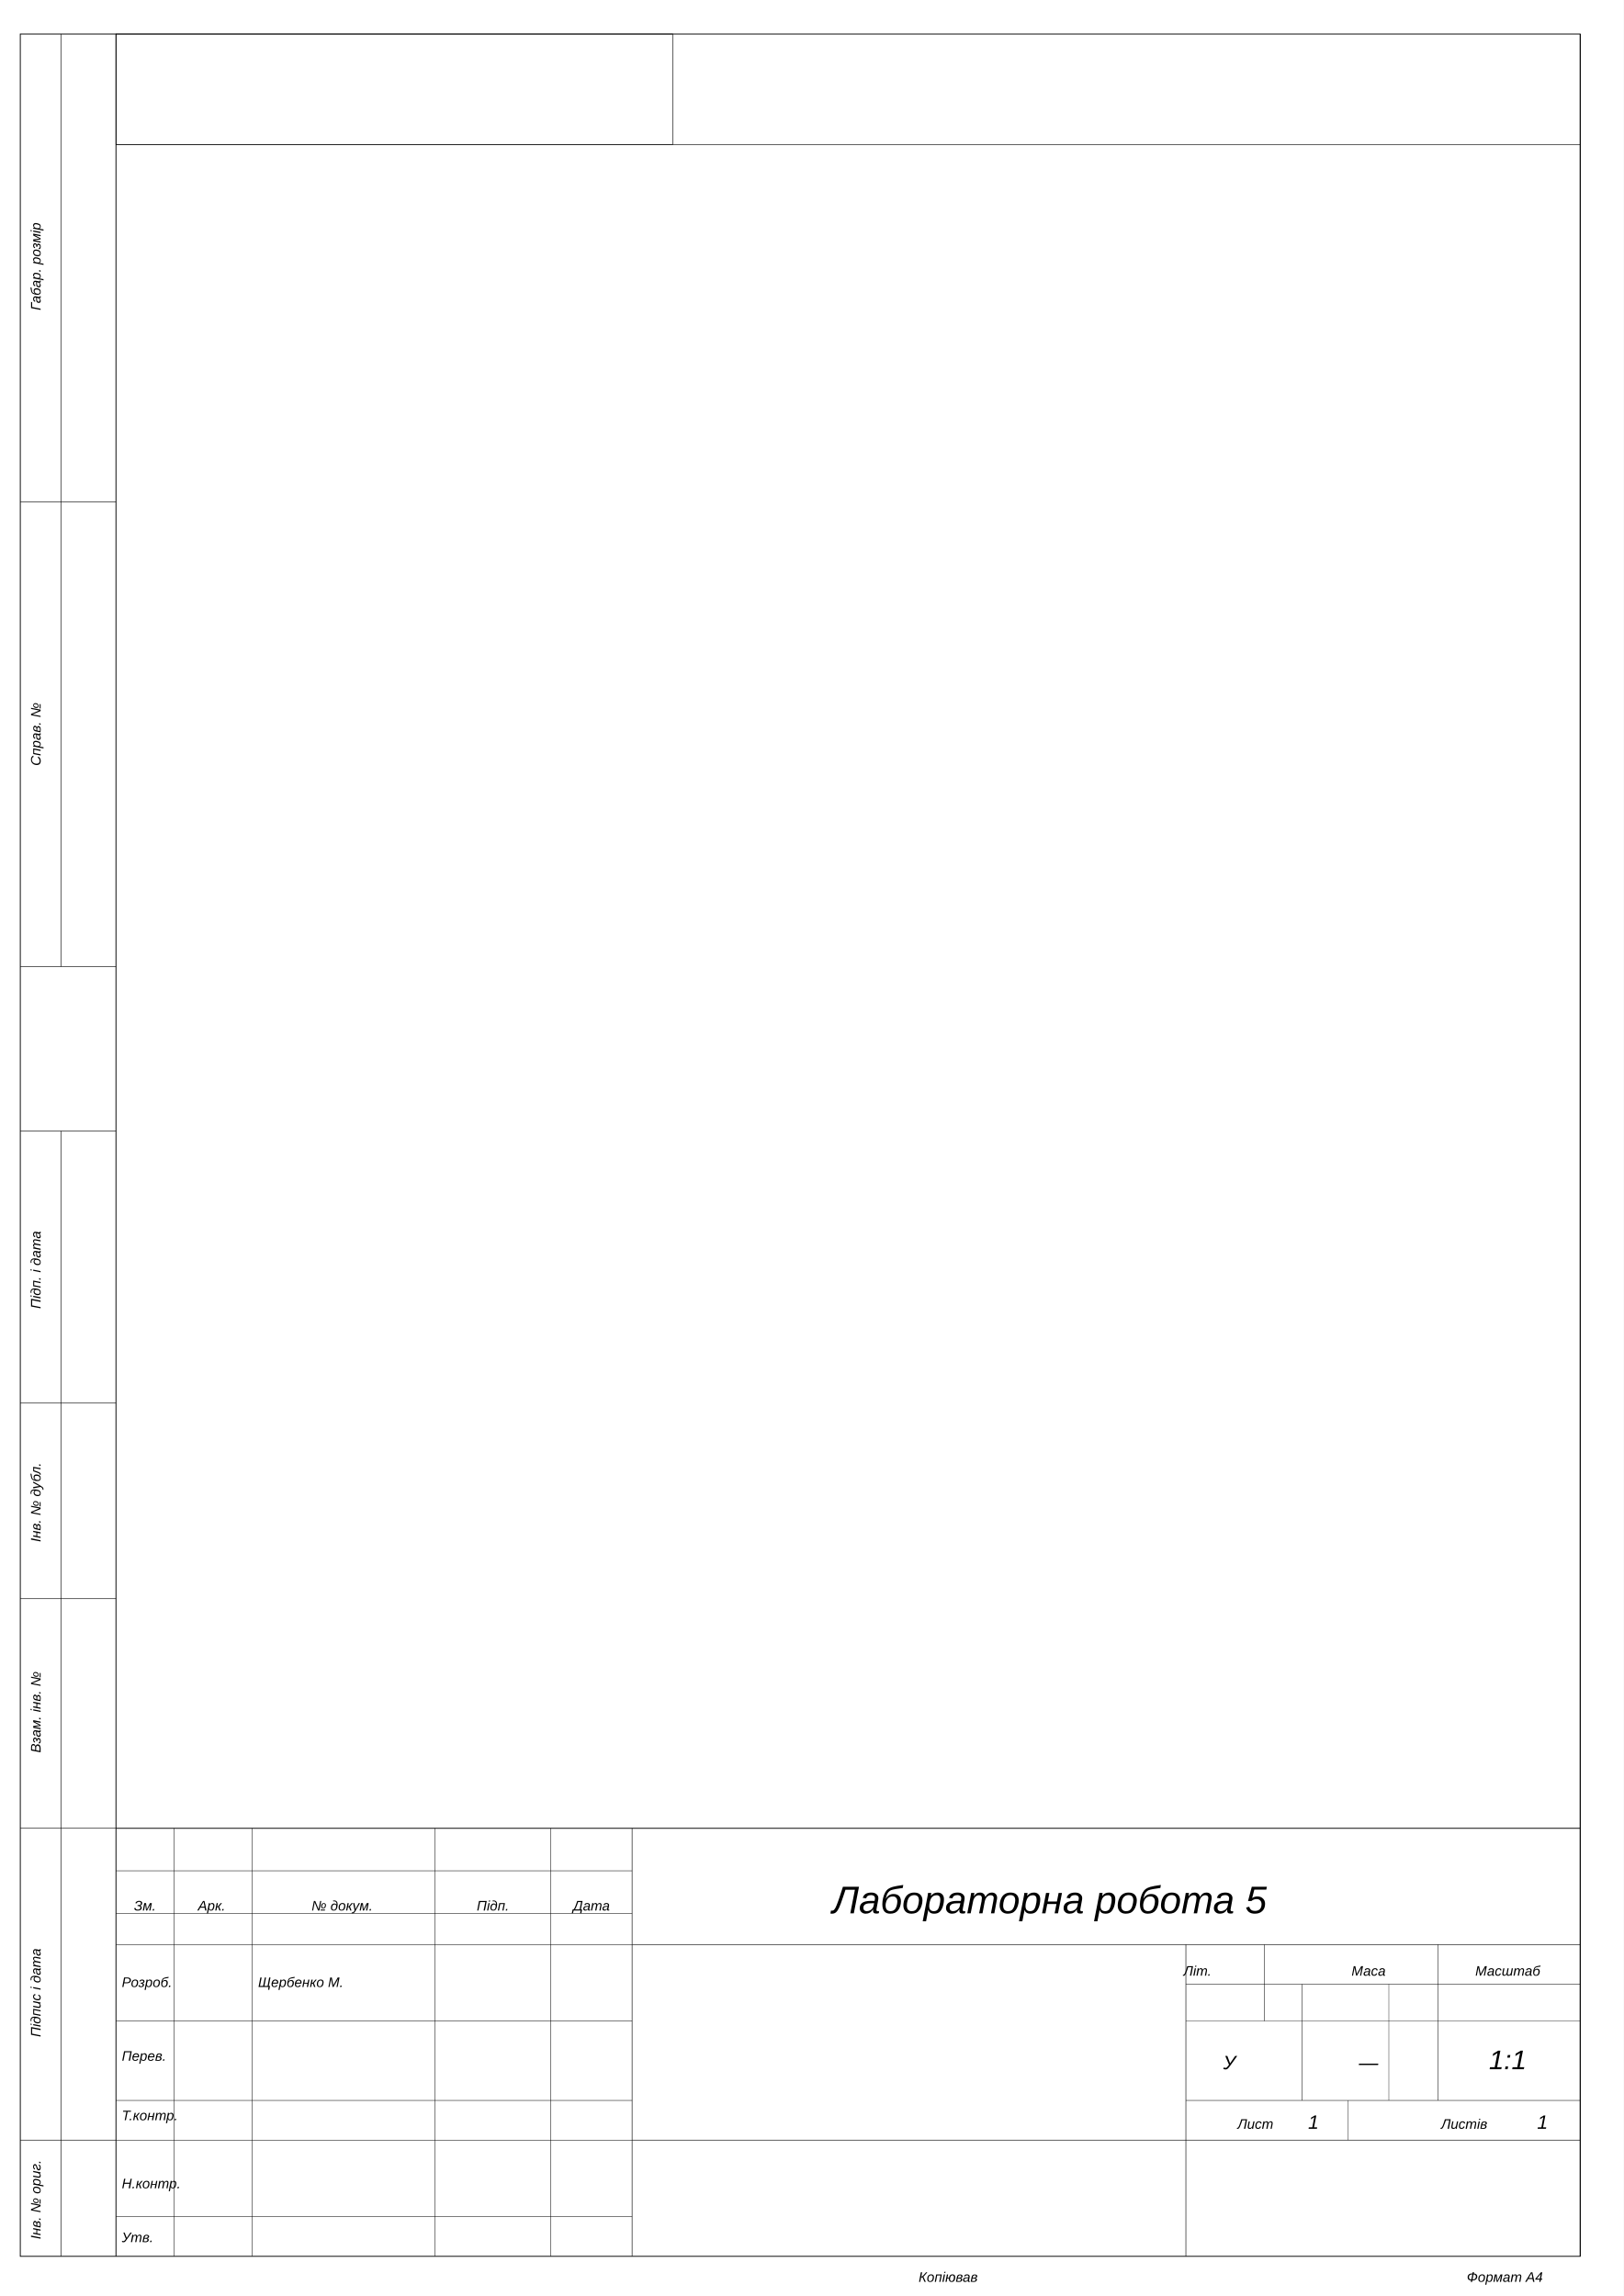
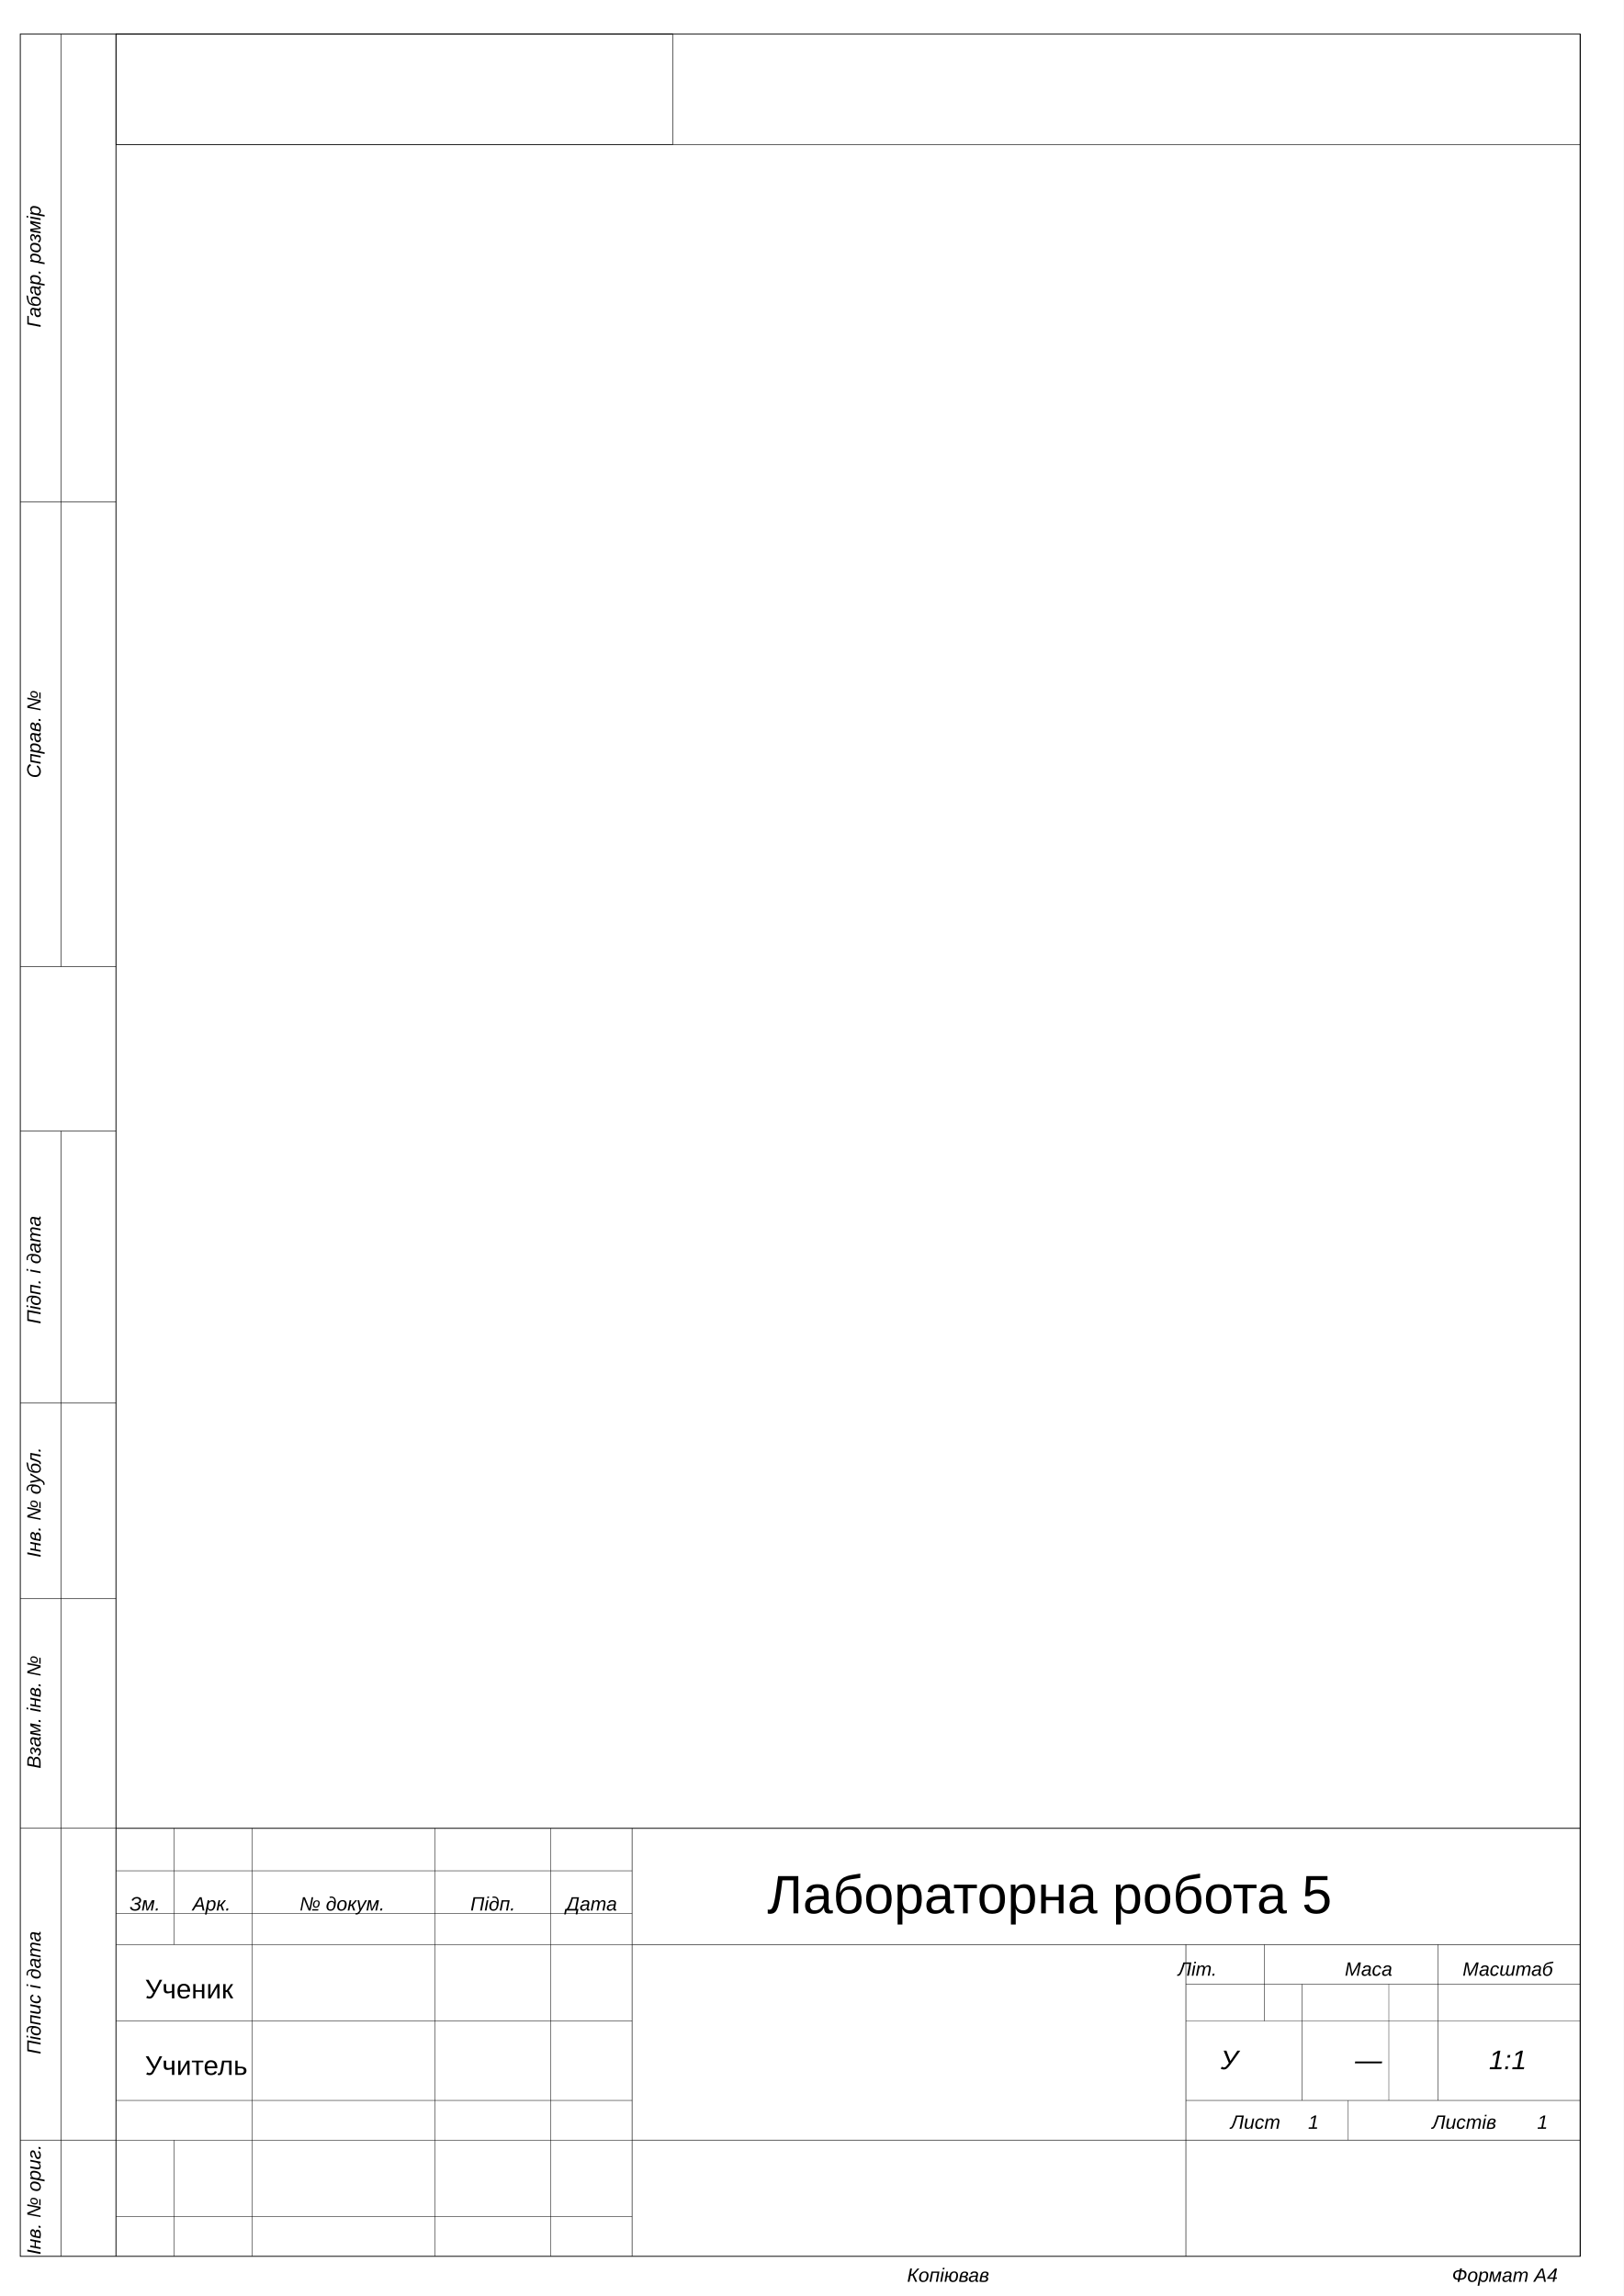
<svg xmlns="http://www.w3.org/2000/svg" width="210mm" height="297mm" viewBox="0 0 210 297">
-   <rect x="0" y="0" width="210" height="297" fill="#fff" />
+   <rect width="210" height="297" fill="#fff" />
  <g transform="translate(0 0) scale(1)">
    <rect x="2.625" y="4.4" width="201.75" height="287.467" fill="none" stroke="#000000" stroke-width="0.42" vector-effect="non-scaling-stroke" />
    <line x1="7.875" y1="4.4" x2="7.875" y2="125.033" stroke="#000000" stroke-width="0.28" fill="none" vector-effect="non-scaling-stroke" />
    <line x1="15" y1="4.4" x2="15" y2="291.867" stroke="#000000" stroke-width="0.42" fill="none" vector-effect="non-scaling-stroke" />
    <line x1="204.375" y1="4.4" x2="204.375" y2="291.867" stroke="#000000" stroke-width="0.42" fill="none" vector-effect="non-scaling-stroke" />
    <line x1="2.625" y1="64.9" x2="15" y2="64.9" stroke="#000000" stroke-width="0.28" fill="none" vector-effect="non-scaling-stroke" />
    <line x1="2.625" y1="125.033" x2="15" y2="125.033" stroke="#000000" stroke-width="0.28" fill="none" vector-effect="non-scaling-stroke" />
    <line x1="2.625" y1="146.3" x2="15" y2="146.3" stroke="#000000" stroke-width="0.28" fill="none" vector-effect="non-scaling-stroke" />
    <line x1="2.625" y1="181.5" x2="15" y2="181.5" stroke="#000000" stroke-width="0.28" fill="none" vector-effect="non-scaling-stroke" />
    <line x1="2.625" y1="206.8" x2="15" y2="206.8" stroke="#000000" stroke-width="0.28" fill="none" vector-effect="non-scaling-stroke" />
    <line x1="2.625" y1="236.5" x2="15" y2="236.5" stroke="#000000" stroke-width="0.28" fill="none" vector-effect="non-scaling-stroke" />
    <line x1="2.625" y1="276.833" x2="15" y2="276.833" stroke="#000000" stroke-width="0.28" fill="none" vector-effect="non-scaling-stroke" />
    <line x1="7.875" y1="146.3" x2="7.875" y2="291.867" stroke="#000000" stroke-width="0.28" fill="none" vector-effect="non-scaling-stroke" />
    <rect x="15" y="4.4" width="72" height="14.3" fill="none" stroke="#000000" stroke-width="0.28" vector-effect="non-scaling-stroke" />
    <line x1="15" y1="18.7" x2="204.375" y2="18.7" stroke="#000000" stroke-width="0.28" fill="none" vector-effect="non-scaling-stroke" />
    <line x1="15" y1="236.5" x2="204.375" y2="236.5" stroke="#000000" stroke-width="0.42" fill="none" vector-effect="non-scaling-stroke" />
    <line x1="81.75" y1="236.5" x2="81.75" y2="291.867" stroke="#000000" stroke-width="0.28" fill="none" vector-effect="non-scaling-stroke" />
    <line x1="81.75" y1="251.533" x2="204.375" y2="251.533" stroke="#000000" stroke-width="0.28" fill="none" vector-effect="non-scaling-stroke" />
    <line x1="153.375" y1="251.533" x2="153.375" y2="291.867" stroke="#000000" stroke-width="0.28" fill="none" vector-effect="non-scaling-stroke" />
    <line x1="81.75" y1="276.833" x2="204.375" y2="276.833" stroke="#000000" stroke-width="0.28" fill="none" vector-effect="non-scaling-stroke" />
-     <line x1="22.5" y1="236.5" x2="22.5" y2="291.867" stroke="#000000" stroke-width="0.23" fill="none" vector-effect="non-scaling-stroke" />
+     <line x1="22.5" y1="236.5" x2="22.5" y2="251.533" stroke="#000000" stroke-width="0.23" fill="none" vector-effect="non-scaling-stroke" />
+     <line x1="22.5" y1="276.833" x2="22.5" y2="291.867" stroke="#000000" stroke-width="0.23" fill="none" vector-effect="non-scaling-stroke" />
    <line x1="32.625" y1="236.5" x2="32.625" y2="291.867" stroke="#000000" stroke-width="0.23" fill="none" vector-effect="non-scaling-stroke" />
    <line x1="56.25" y1="236.5" x2="56.25" y2="291.867" stroke="#000000" stroke-width="0.23" fill="none" vector-effect="non-scaling-stroke" />
    <line x1="71.25" y1="236.5" x2="71.25" y2="291.867" stroke="#000000" stroke-width="0.23" fill="none" vector-effect="non-scaling-stroke" />
    <line x1="15" y1="242" x2="81.75" y2="242" stroke="#000000" stroke-width="0.23" fill="none" vector-effect="non-scaling-stroke" />
    <line x1="15" y1="247.5" x2="81.75" y2="247.5" stroke="#000000" stroke-width="0.23" fill="none" vector-effect="non-scaling-stroke" />
    <line x1="15" y1="251.533" x2="81.75" y2="251.533" stroke="#000000" stroke-width="0.23" fill="none" vector-effect="non-scaling-stroke" />
    <line x1="15" y1="261.433" x2="81.75" y2="261.433" stroke="#000000" stroke-width="0.23" fill="none" vector-effect="non-scaling-stroke" />
    <line x1="15" y1="271.7" x2="81.75" y2="271.7" stroke="#000000" stroke-width="0.23" fill="none" vector-effect="non-scaling-stroke" />
    <line x1="15" y1="276.833" x2="81.75" y2="276.833" stroke="#000000" stroke-width="0.23" fill="none" vector-effect="non-scaling-stroke" />
    <line x1="15" y1="286.733" x2="81.75" y2="286.733" stroke="#000000" stroke-width="0.23" fill="none" vector-effect="non-scaling-stroke" />
    <line x1="153.375" y1="256.667" x2="204.375" y2="256.667" stroke="#000000" stroke-width="0.23" fill="none" vector-effect="non-scaling-stroke" />
    <line x1="153.375" y1="271.7" x2="204.375" y2="271.7" stroke="#000000" stroke-width="0.23" fill="none" vector-effect="non-scaling-stroke" />
    <line x1="163.5" y1="251.533" x2="163.5" y2="261.433" stroke="#000000" stroke-width="0.23" fill="none" vector-effect="non-scaling-stroke" />
    <line x1="168.375" y1="256.667" x2="168.375" y2="271.7" stroke="#000000" stroke-width="0.23" fill="none" vector-effect="non-scaling-stroke" />
    <line x1="186" y1="251.533" x2="186" y2="271.7" stroke="#000000" stroke-width="0.23" fill="none" vector-effect="non-scaling-stroke" />
    <line x1="179.625" y1="256.667" x2="179.625" y2="271.7" stroke="#000000" stroke-width="0.18" fill="none" vector-effect="non-scaling-stroke" />
    <line x1="153.375" y1="261.433" x2="204.375" y2="261.433" stroke="#000000" stroke-width="0.18" fill="none" vector-effect="non-scaling-stroke" />
    <line x1="174.375" y1="271.7" x2="174.375" y2="276.833" stroke="#000000" stroke-width="0.2" fill="none" vector-effect="non-scaling-stroke" />
-     <text x="5.25" y="34.467" font-family="Arial,sans-serif" font-size="1.8" fill="#000000" text-anchor="middle" transform="rotate(-90 5.25 34.46667)" font-style="italic">Габар. розмір</text>
-     <text x="5.25" y="94.967" font-family="Arial,sans-serif" font-size="1.8" fill="#000000" text-anchor="middle" transform="rotate(-90 5.25 94.96667)" font-style="italic">Справ. №</text>
-     <text x="5.25" y="164.267" font-family="Arial,sans-serif" font-size="1.8" fill="#000000" text-anchor="middle" transform="rotate(-90 5.25 164.2667)" font-style="italic">Підп. і дата</text>
-     <text x="5.25" y="194.333" font-family="Arial,sans-serif" font-size="1.8" fill="#000000" text-anchor="middle" transform="rotate(-90 5.25 194.3333)" font-style="italic">Інв. № дубл.</text>
-     <text x="5.25" y="221.467" font-family="Arial,sans-serif" font-size="1.8" fill="#000000" text-anchor="middle" transform="rotate(-90 5.25 221.4667)" font-style="italic">Взам. інв. №</text>
-     <text x="5.25" y="257.767" font-family="Arial,sans-serif" font-size="1.8" fill="#000000" text-anchor="middle" transform="rotate(-90 5.25 257.7667)" font-style="italic">Підпис і дата</text>
-     <text x="5.25" y="284.533" font-family="Arial,sans-serif" font-size="1.8" fill="#000000" text-anchor="middle" transform="rotate(-90 5.25 284.5333)" font-style="italic">Інв. № ориг.</text>
-     <text x="18.75" y="247.133" font-family="Arial,sans-serif" font-size="1.8" fill="#000000" text-anchor="middle" font-style="italic">Зм.</text>
-     <text x="27.375" y="247.133" font-family="Arial,sans-serif" font-size="1.8" fill="#000000" text-anchor="middle" font-style="italic">Арк.</text>
-     <text x="44.25" y="247.133" font-family="Arial,sans-serif" font-size="1.8" fill="#000000" text-anchor="middle" font-style="italic">№ докум.</text>
-     <text x="63.75" y="247.133" font-family="Arial,sans-serif" font-size="1.8" fill="#000000" text-anchor="middle" font-style="italic">Підп.</text>
-     <text x="76.5" y="247.133" font-family="Arial,sans-serif" font-size="1.8" fill="#000000" text-anchor="middle" font-style="italic">Дата</text>
-     <text x="15.75" y="257.033" font-family="Arial,sans-serif" font-size="1.8" fill="#000000" text-anchor="start" font-style="italic">Розроб.</text>
-     <text x="33.375" y="257.033" font-family="Arial,sans-serif" font-size="1.8" fill="#000000" text-anchor="start" font-style="italic">Щербенко М.</text>
-     <text x="15.75" y="266.567" font-family="Arial,sans-serif" font-size="1.8" fill="#000000" text-anchor="start" font-style="italic">Перев.</text>
-     <text x="15.75" y="274.267" font-family="Arial,sans-serif" font-size="1.8" fill="#000000" text-anchor="start" font-style="italic">Т.контр.</text>
-     <text x="15.75" y="283.067" font-family="Arial,sans-serif" font-size="1.8" fill="#000000" text-anchor="start" font-style="italic">Н.контр.</text>
-     <text x="15.75" y="290.033" font-family="Arial,sans-serif" font-size="1.8" fill="#000000" text-anchor="start" font-style="italic">Утв.</text>
-     <text x="135.75" y="247.5" font-family="Arial,sans-serif" font-size="5" fill="#000000" text-anchor="middle" font-style="italic">Лабораторна робота 5</text>
-     <text x="154.875" y="255.567" font-family="Arial,sans-serif" font-size="1.8" fill="#000000" text-anchor="middle" font-style="italic">Літ.</text>
-     <text x="177" y="255.567" font-family="Arial,sans-serif" font-size="1.8" fill="#000000" text-anchor="middle" font-style="italic">Маса</text>
-     <text x="195" y="255.567" font-family="Arial,sans-serif" font-size="1.8" fill="#000000" text-anchor="middle" font-style="italic">Масштаб</text>
-     <text x="159" y="267.667" font-family="Arial,sans-serif" font-size="2.5" fill="#000000" text-anchor="middle" font-style="italic">У</text>
-     <text x="177" y="267.667" font-family="Arial,sans-serif" font-size="2.5" fill="#000000" text-anchor="middle" font-style="italic">—</text>
+     <text x="5.25" y="34.467" font-family="Arial,sans-serif" font-size="2.5" fill="#000000" text-anchor="middle" transform="rotate(-90 5.25 34.46667)" font-style="italic">Габар. розмір</text>
+     <text x="5.25" y="94.967" font-family="Arial,sans-serif" font-size="2.5" fill="#000000" text-anchor="middle" transform="rotate(-90 5.25 94.96667)" font-style="italic">Справ. №</text>
+     <text x="5.25" y="164.267" font-family="Arial,sans-serif" font-size="2.5" fill="#000000" text-anchor="middle" transform="rotate(-90 5.25 164.2667)" font-style="italic">Підп. і дата</text>
+     <text x="5.25" y="194.333" font-family="Arial,sans-serif" font-size="2.5" fill="#000000" text-anchor="middle" transform="rotate(-90 5.25 194.3333)" font-style="italic">Інв. № дубл.</text>
+     <text x="5.25" y="221.467" font-family="Arial,sans-serif" font-size="2.5" fill="#000000" text-anchor="middle" transform="rotate(-90 5.25 221.4667)" font-style="italic">Взам. інв. №</text>
+     <text x="5.25" y="257.767" font-family="Arial,sans-serif" font-size="2.5" fill="#000000" text-anchor="middle" transform="rotate(-90 5.25 257.7667)" font-style="italic">Підпис і дата</text>
+     <text x="5.25" y="284.533" font-family="Arial,sans-serif" font-size="2.5" fill="#000000" text-anchor="middle" transform="rotate(-90 5.25 284.5333)" font-style="italic">Інв. № ориг.</text>
+     <text x="18.75" y="247.133" font-family="Arial,sans-serif" font-size="2.5" fill="#000000" text-anchor="middle" font-style="italic">Зм.</text>
+     <text x="27.375" y="247.133" font-family="Arial,sans-serif" font-size="2.5" fill="#000000" text-anchor="middle" font-style="italic">Арк.</text>
+     <text x="44.25" y="247.133" font-family="Arial,sans-serif" font-size="2.5" fill="#000000" text-anchor="middle" font-style="italic">№ докум.</text>
+     <text x="63.75" y="247.133" font-family="Arial,sans-serif" font-size="2.5" fill="#000000" text-anchor="middle" font-style="italic">Підп.</text>
+     <text x="76.5" y="247.133" font-family="Arial,sans-serif" font-size="2.5" fill="#000000" text-anchor="middle" font-style="italic">Дата</text>
+     <text x="18.75" y="258.5" font-family="Arial,sans-serif" font-size="3.5" fill="#000000" text-anchor="start">Ученик</text>
+     <text x="18.75" y="268.4" font-family="Arial,sans-serif" font-size="3.5" fill="#000000" text-anchor="start">Учитель</text>
+     <text x="135.75" y="247.5" font-family="Arial,sans-serif" font-size="7" fill="#000000" text-anchor="middle">Лабораторна робота 5</text>
+     <text x="154.875" y="255.567" font-family="Arial,sans-serif" font-size="2.5" fill="#000000" text-anchor="middle" font-style="italic">Літ.</text>
+     <text x="177" y="255.567" font-family="Arial,sans-serif" font-size="2.5" fill="#000000" text-anchor="middle" font-style="italic">Маса</text>
+     <text x="195" y="255.567" font-family="Arial,sans-serif" font-size="2.5" fill="#000000" text-anchor="middle" font-style="italic">Масштаб</text>
+     <text x="159" y="267.667" font-family="Arial,sans-serif" font-size="3.5" fill="#000000" text-anchor="middle" font-style="italic">У</text>
+     <text x="177" y="267.667" font-family="Arial,sans-serif" font-size="3.5" fill="#000000" text-anchor="middle" font-style="italic">—</text>
    <text x="195" y="267.667" font-family="Arial,sans-serif" font-size="3.5" fill="#000000" text-anchor="middle" font-style="italic">1:1</text>
-     <text x="162.375" y="275.367" font-family="Arial,sans-serif" font-size="1.8" fill="#000000" text-anchor="middle" font-style="italic">Лист</text>
-     <text x="189.375" y="275.367" font-family="Arial,sans-serif" font-size="1.8" fill="#000000" text-anchor="middle" font-style="italic">Листів</text>
+     <text x="162.375" y="275.367" font-family="Arial,sans-serif" font-size="2.5" fill="#000000" text-anchor="middle" font-style="italic">Лист</text>
+     <text x="189.375" y="275.367" font-family="Arial,sans-serif" font-size="2.5" fill="#000000" text-anchor="middle" font-style="italic">Листів</text>
    <text x="169.875" y="275.367" font-family="Arial,sans-serif" font-size="2.5" fill="#000000" text-anchor="middle" font-style="italic">1</text>
    <text x="199.5" y="275.367" font-family="Arial,sans-serif" font-size="2.5" fill="#000000" text-anchor="middle" font-style="italic">1</text>
-     <text x="122.625" y="295.167" font-family="Arial,sans-serif" font-size="1.8" fill="#000000" text-anchor="middle" font-style="italic">Копіював</text>
-     <text x="194.625" y="295.167" font-family="Arial,sans-serif" font-size="1.8" fill="#000000" text-anchor="middle" font-style="italic">Формат  А4</text>
+     <text x="122.625" y="295.167" font-family="Arial,sans-serif" font-size="2.5" fill="#000000" text-anchor="middle" font-style="italic">Копіював</text>
+     <text x="194.625" y="295.167" font-family="Arial,sans-serif" font-size="2.5" fill="#000000" text-anchor="middle" font-style="italic">Формат  А4</text>
  </g>
</svg>
